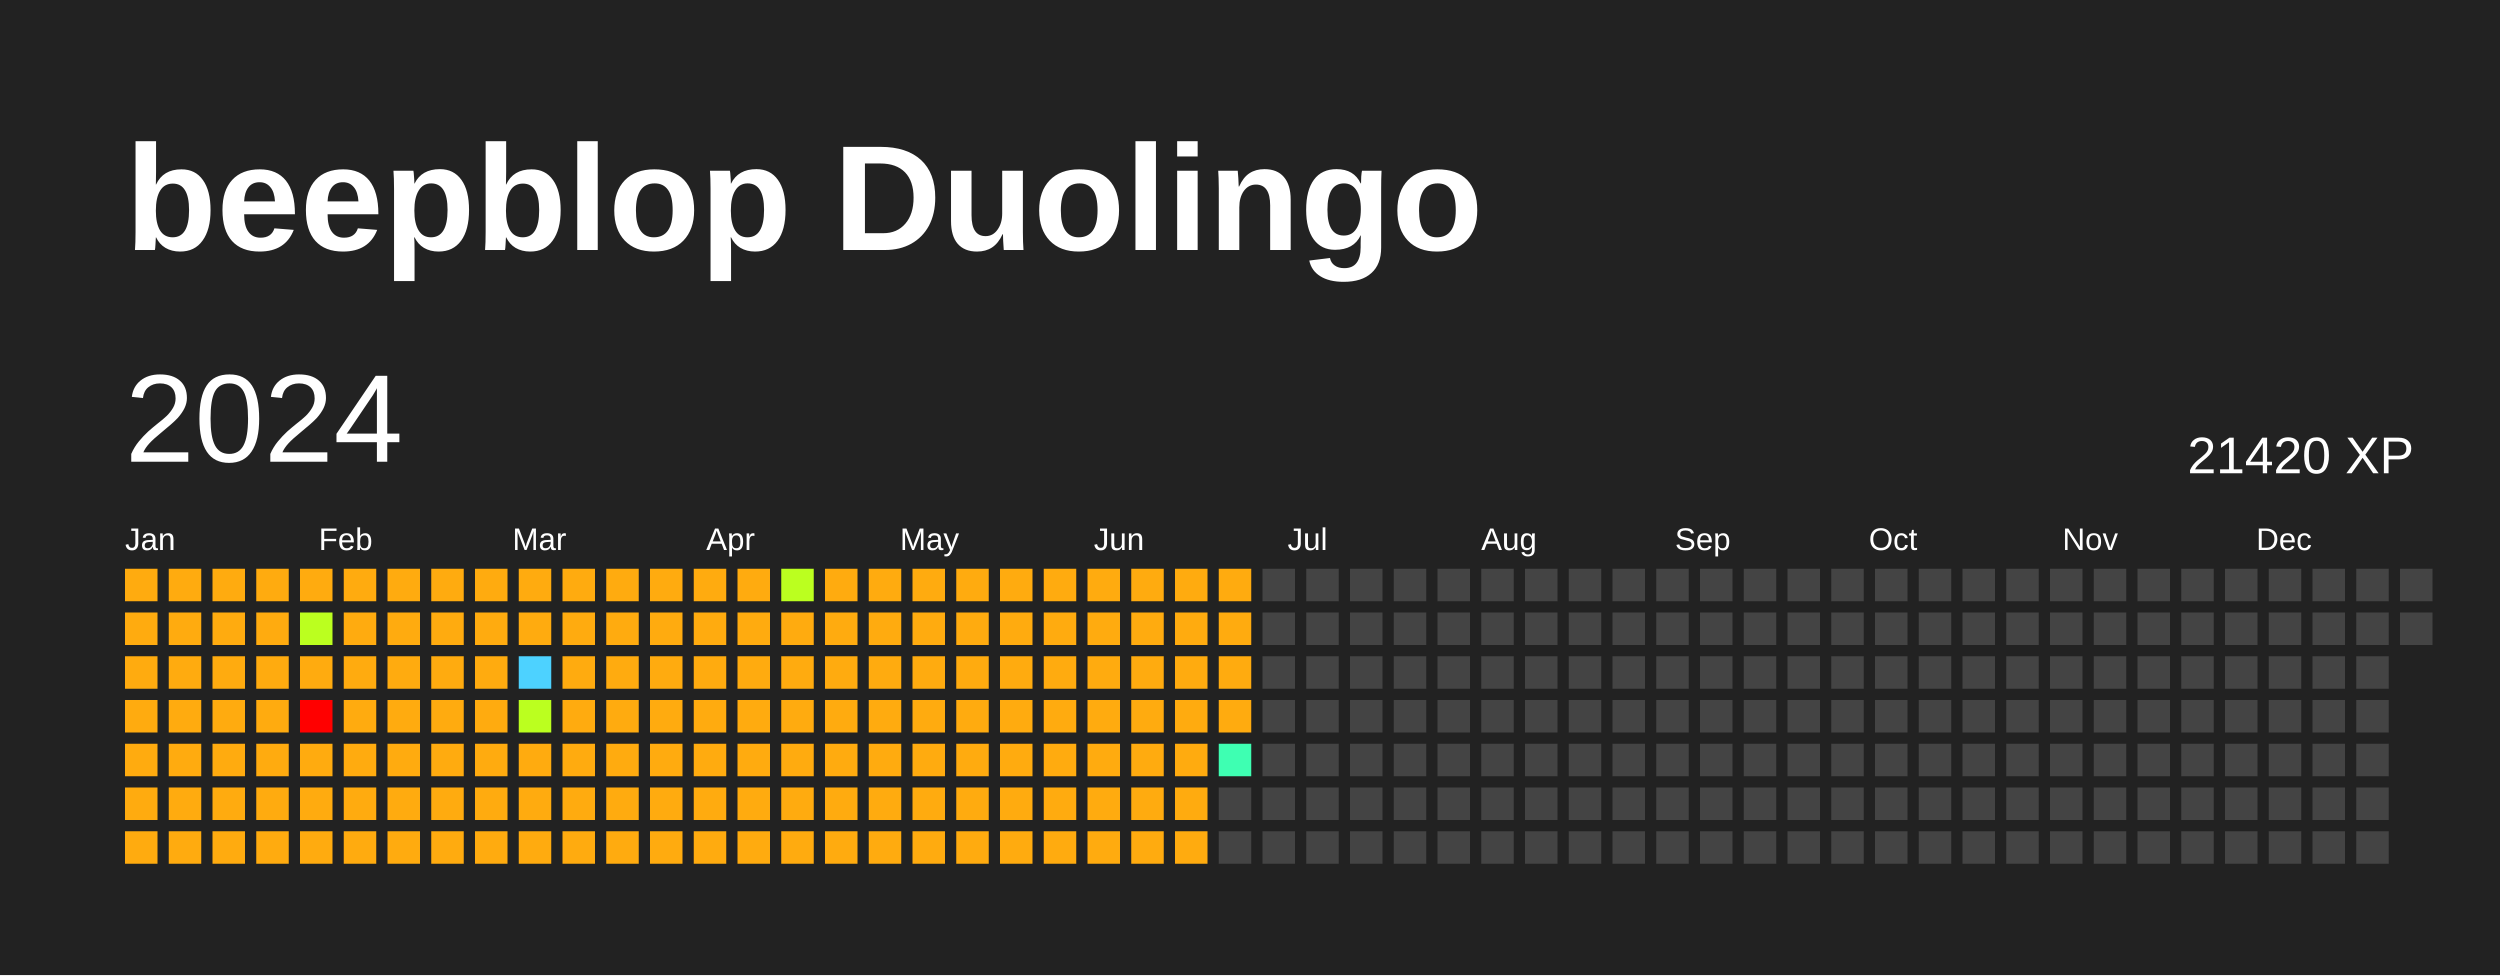
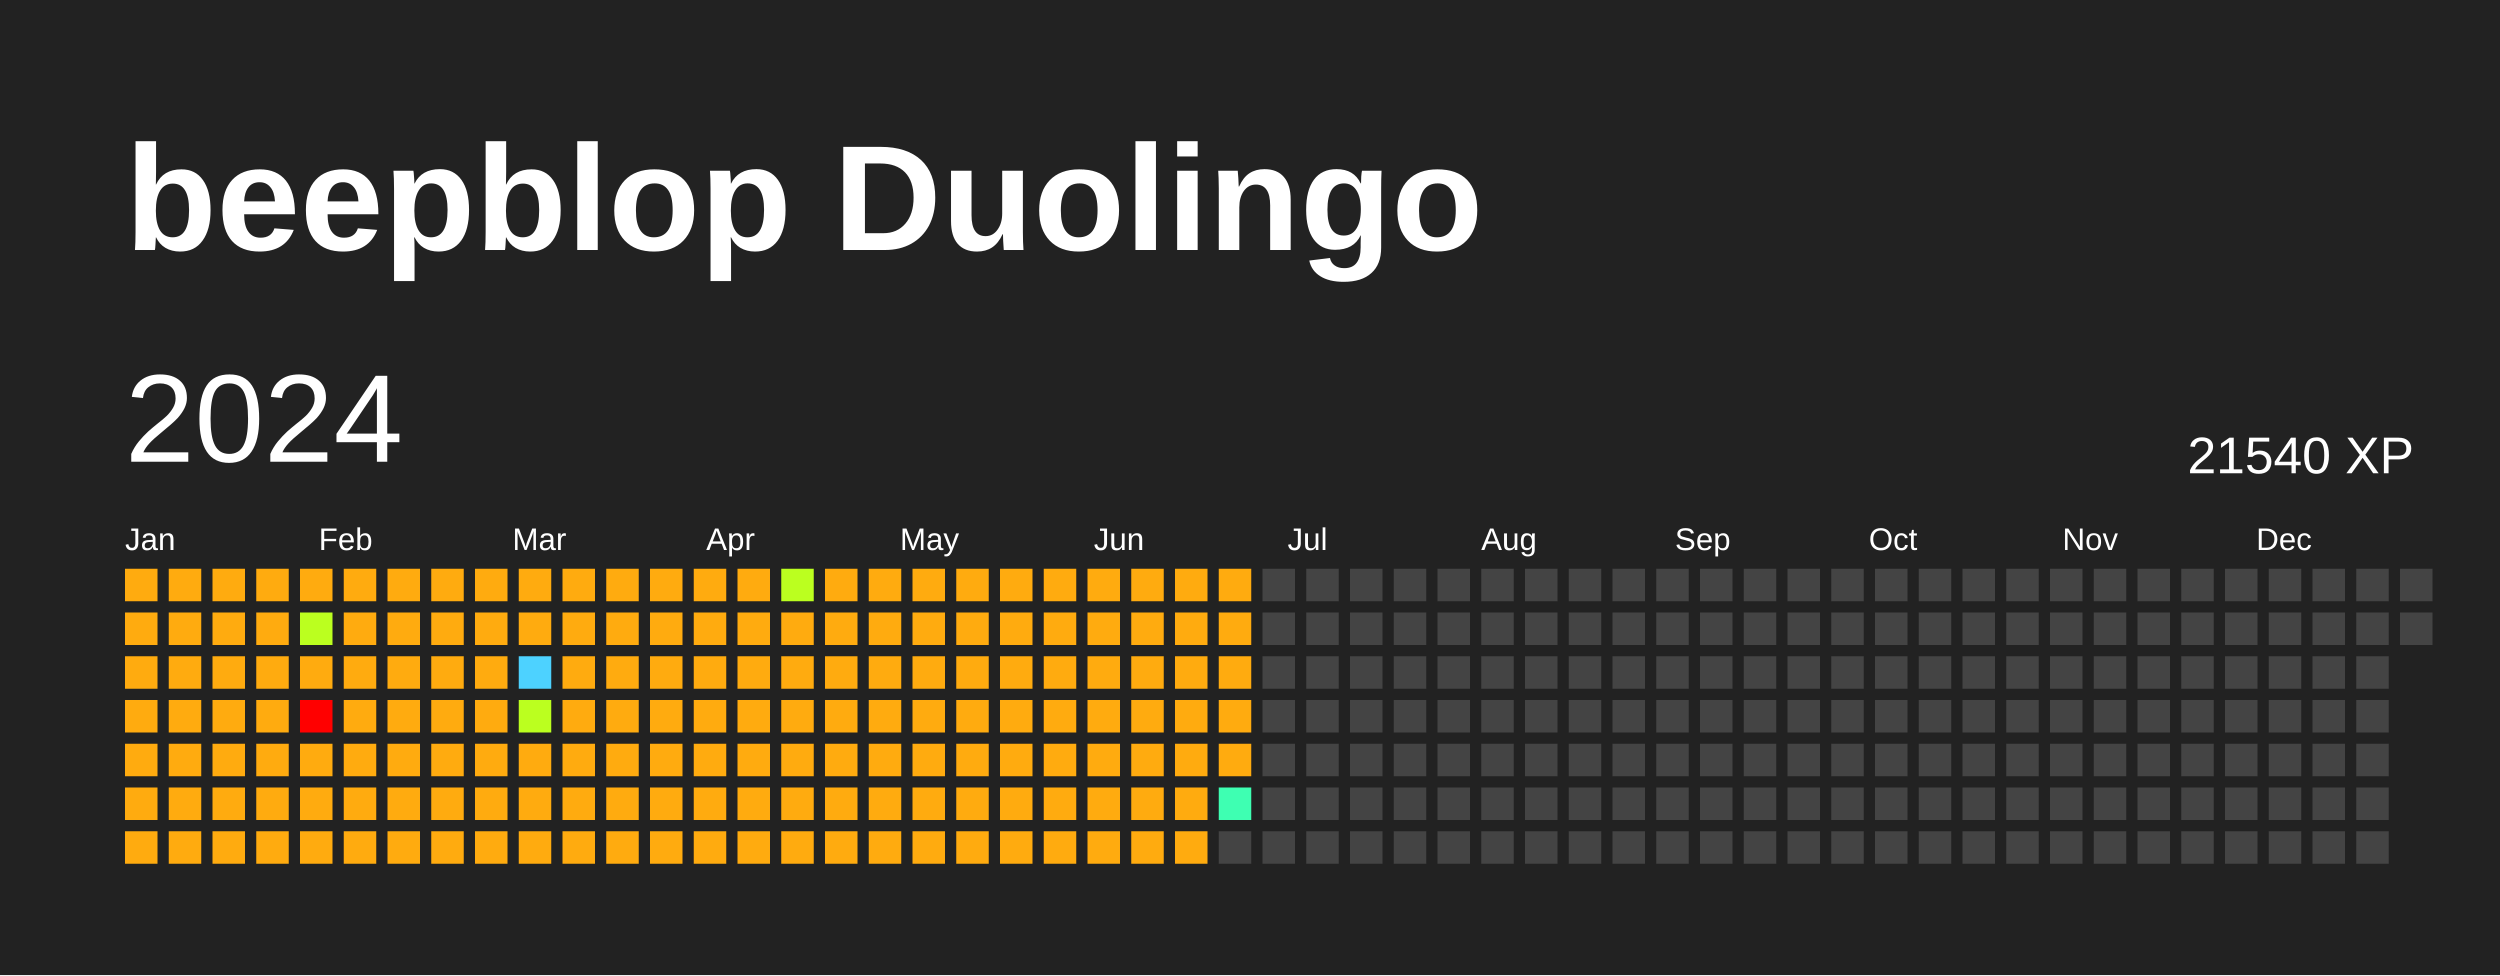
<svg xmlns="http://www.w3.org/2000/svg" baseProfile="full" height="78mm" version="1.1" viewBox="0,0,200,78" width="200mm">
  <defs />
  <rect fill="#222222" height="78" width="200" x="0" y="0" />
  <text fill="#FFFFFF" style="font-size:12px; font-family:Arial; font-weight:bold;" x="10" y="20">beepblop Duolingo</text>
  <text dominant-baseline="hanging" fill="#FFFFFF" style="font-size:10.0px; font-family:Arial;" x="10" y="30">2024</text>
-   <text dominant-baseline="hanging" fill="#FFFFFF" style="font-size:4.125px; font-family:Arial;" x="175" y="35">21420 XP</text>
+   <text dominant-baseline="hanging" fill="#FFFFFF" style="font-size:4.125px; font-family:Arial;" x="175" y="35">21540 XP</text>
  <text fill="#FFFFFF" style="font-size:2.5px; font-family:Arial" x="10.0" y="44">Jan</text>
  <text fill="#FFFFFF" style="font-size:2.5px; font-family:Arial" x="25.5" y="44">Feb</text>
  <text fill="#FFFFFF" style="font-size:2.5px; font-family:Arial" x="41.0" y="44">Mar</text>
  <text fill="#FFFFFF" style="font-size:2.5px; font-family:Arial" x="56.5" y="44">Apr</text>
  <text fill="#FFFFFF" style="font-size:2.5px; font-family:Arial" x="72.0" y="44">May</text>
  <text fill="#FFFFFF" style="font-size:2.5px; font-family:Arial" x="87.5" y="44">Jun</text>
  <text fill="#FFFFFF" style="font-size:2.5px; font-family:Arial" x="103.0" y="44">Jul</text>
  <text fill="#FFFFFF" style="font-size:2.5px; font-family:Arial" x="118.5" y="44">Aug</text>
  <text fill="#FFFFFF" style="font-size:2.5px; font-family:Arial" x="134.0" y="44">Sep</text>
  <text fill="#FFFFFF" style="font-size:2.5px; font-family:Arial" x="149.5" y="44">Oct</text>
  <text fill="#FFFFFF" style="font-size:2.5px; font-family:Arial" x="165.0" y="44">Nov</text>
  <text fill="#FFFFFF" style="font-size:2.5px; font-family:Arial" x="180.5" y="44">Dec</text>
  <rect fill="#ffab0f" height="2.6" width="2.6" x="10.0" y="45.5" />
  <rect fill="#ffab0f" height="2.6" width="2.6" x="10.0" y="49.0" />
  <rect fill="#ffab0f" height="2.6" width="2.6" x="10.0" y="52.5" />
  <rect fill="#ffab0f" height="2.6" width="2.6" x="10.0" y="56.0" />
  <rect fill="#ffab0f" height="2.6" width="2.6" x="10.0" y="59.5" />
  <rect fill="#ffab0f" height="2.6" width="2.6" x="10.0" y="63.0" />
  <rect fill="#ffab0f" height="2.6" width="2.6" x="10.0" y="66.5" />
  <rect fill="#ffab0f" height="2.6" width="2.6" x="13.5" y="45.5" />
  <rect fill="#ffab0f" height="2.6" width="2.6" x="13.5" y="49.0" />
  <rect fill="#ffab0f" height="2.6" width="2.6" x="13.5" y="52.5" />
  <rect fill="#ffab0f" height="2.6" width="2.6" x="13.5" y="56.0" />
  <rect fill="#ffab0f" height="2.6" width="2.6" x="13.5" y="59.5" />
  <rect fill="#ffab0f" height="2.6" width="2.6" x="13.5" y="63.0" />
  <rect fill="#ffab0f" height="2.6" width="2.6" x="13.5" y="66.5" />
  <rect fill="#ffab0f" height="2.6" width="2.6" x="17.0" y="45.5" />
  <rect fill="#ffab0f" height="2.6" width="2.6" x="17.0" y="49.0" />
  <rect fill="#ffab0f" height="2.6" width="2.6" x="17.0" y="52.5" />
  <rect fill="#ffab0f" height="2.6" width="2.6" x="17.0" y="56.0" />
  <rect fill="#ffab0f" height="2.6" width="2.6" x="17.0" y="59.5" />
  <rect fill="#ffab0f" height="2.6" width="2.6" x="17.0" y="63.0" />
  <rect fill="#ffab0f" height="2.6" width="2.6" x="17.0" y="66.5" />
  <rect fill="#ffab0f" height="2.6" width="2.6" x="20.5" y="45.5" />
  <rect fill="#ffab0f" height="2.6" width="2.6" x="20.5" y="49.0" />
  <rect fill="#ffab0f" height="2.6" width="2.6" x="20.5" y="52.5" />
  <rect fill="#ffab0f" height="2.6" width="2.6" x="20.5" y="56.0" />
  <rect fill="#ffab0f" height="2.6" width="2.6" x="20.5" y="59.5" />
  <rect fill="#ffab0f" height="2.6" width="2.6" x="20.5" y="63.0" />
  <rect fill="#ffab0f" height="2.6" width="2.6" x="20.5" y="66.5" />
  <rect fill="#ffab0f" height="2.6" width="2.6" x="24.0" y="45.5" />
  <rect fill="#bbff1f" height="2.6" width="2.6" x="24.0" y="49.0" />
  <rect fill="#ffab0f" height="2.6" width="2.6" x="24.0" y="52.5" />
  <rect fill="red" height="2.6" width="2.6" x="24.0" y="56.0" />
  <rect fill="#ffab0f" height="2.6" width="2.6" x="24.0" y="59.5" />
  <rect fill="#ffab0f" height="2.6" width="2.6" x="24.0" y="63.0" />
  <rect fill="#ffab0f" height="2.6" width="2.6" x="24.0" y="66.5" />
  <rect fill="#ffab0f" height="2.6" width="2.6" x="27.5" y="45.5" />
  <rect fill="#ffab0f" height="2.6" width="2.6" x="27.5" y="49.0" />
  <rect fill="#ffab0f" height="2.6" width="2.6" x="27.5" y="52.5" />
  <rect fill="#ffab0f" height="2.6" width="2.6" x="27.5" y="56.0" />
  <rect fill="#ffab0f" height="2.6" width="2.6" x="27.5" y="59.5" />
  <rect fill="#ffab0f" height="2.6" width="2.6" x="27.5" y="63.0" />
  <rect fill="#ffab0f" height="2.6" width="2.6" x="27.5" y="66.5" />
  <rect fill="#ffab0f" height="2.6" width="2.6" x="31.0" y="45.5" />
  <rect fill="#ffab0f" height="2.6" width="2.6" x="31.0" y="49.0" />
  <rect fill="#ffab0f" height="2.6" width="2.6" x="31.0" y="52.5" />
  <rect fill="#ffab0f" height="2.6" width="2.6" x="31.0" y="56.0" />
  <rect fill="#ffab0f" height="2.6" width="2.6" x="31.0" y="59.5" />
  <rect fill="#ffab0f" height="2.6" width="2.6" x="31.0" y="63.0" />
  <rect fill="#ffab0f" height="2.6" width="2.6" x="31.0" y="66.5" />
  <rect fill="#ffab0f" height="2.6" width="2.6" x="34.5" y="45.5" />
  <rect fill="#ffab0f" height="2.6" width="2.6" x="34.5" y="49.0" />
  <rect fill="#ffab0f" height="2.6" width="2.6" x="34.5" y="52.5" />
  <rect fill="#ffab0f" height="2.6" width="2.6" x="34.5" y="56.0" />
  <rect fill="#ffab0f" height="2.6" width="2.6" x="34.5" y="59.5" />
  <rect fill="#ffab0f" height="2.6" width="2.6" x="34.5" y="63.0" />
  <rect fill="#ffab0f" height="2.6" width="2.6" x="34.5" y="66.5" />
  <rect fill="#ffab0f" height="2.6" width="2.6" x="38.0" y="45.5" />
  <rect fill="#ffab0f" height="2.6" width="2.6" x="38.0" y="49.0" />
  <rect fill="#ffab0f" height="2.6" width="2.6" x="38.0" y="52.5" />
  <rect fill="#ffab0f" height="2.6" width="2.6" x="38.0" y="56.0" />
  <rect fill="#ffab0f" height="2.6" width="2.6" x="38.0" y="59.5" />
  <rect fill="#ffab0f" height="2.6" width="2.6" x="38.0" y="63.0" />
  <rect fill="#ffab0f" height="2.6" width="2.6" x="38.0" y="66.5" />
  <rect fill="#ffab0f" height="2.6" width="2.6" x="41.5" y="45.5" />
  <rect fill="#ffab0f" height="2.6" width="2.6" x="41.5" y="49.0" />
  <rect fill="#4dd2ff" height="2.6" width="2.6" x="41.5" y="52.5" />
  <rect fill="#bbff1f" height="2.6" width="2.6" x="41.5" y="56.0" />
  <rect fill="#ffab0f" height="2.6" width="2.6" x="41.5" y="59.5" />
  <rect fill="#ffab0f" height="2.6" width="2.6" x="41.5" y="63.0" />
  <rect fill="#ffab0f" height="2.6" width="2.6" x="41.5" y="66.5" />
  <rect fill="#ffab0f" height="2.6" width="2.6" x="45.0" y="45.5" />
  <rect fill="#ffab0f" height="2.6" width="2.6" x="45.0" y="49.0" />
  <rect fill="#ffab0f" height="2.6" width="2.6" x="45.0" y="52.5" />
  <rect fill="#ffab0f" height="2.6" width="2.6" x="45.0" y="56.0" />
  <rect fill="#ffab0f" height="2.6" width="2.6" x="45.0" y="59.5" />
  <rect fill="#ffab0f" height="2.6" width="2.6" x="45.0" y="63.0" />
  <rect fill="#ffab0f" height="2.6" width="2.6" x="45.0" y="66.5" />
  <rect fill="#ffab0f" height="2.6" width="2.6" x="48.5" y="45.5" />
  <rect fill="#ffab0f" height="2.6" width="2.6" x="48.5" y="49.0" />
  <rect fill="#ffab0f" height="2.6" width="2.6" x="48.5" y="52.5" />
  <rect fill="#ffab0f" height="2.6" width="2.6" x="48.5" y="56.0" />
  <rect fill="#ffab0f" height="2.6" width="2.6" x="48.5" y="59.5" />
  <rect fill="#ffab0f" height="2.6" width="2.6" x="48.5" y="63.0" />
  <rect fill="#ffab0f" height="2.6" width="2.6" x="48.5" y="66.5" />
  <rect fill="#ffab0f" height="2.6" width="2.6" x="52.0" y="45.5" />
  <rect fill="#ffab0f" height="2.6" width="2.6" x="52.0" y="49.0" />
  <rect fill="#ffab0f" height="2.6" width="2.6" x="52.0" y="52.5" />
  <rect fill="#ffab0f" height="2.6" width="2.6" x="52.0" y="56.0" />
  <rect fill="#ffab0f" height="2.6" width="2.6" x="52.0" y="59.5" />
  <rect fill="#ffab0f" height="2.6" width="2.6" x="52.0" y="63.0" />
  <rect fill="#ffab0f" height="2.6" width="2.6" x="52.0" y="66.5" />
  <rect fill="#ffab0f" height="2.6" width="2.6" x="55.5" y="45.5" />
  <rect fill="#ffab0f" height="2.6" width="2.6" x="55.5" y="49.0" />
  <rect fill="#ffab0f" height="2.6" width="2.6" x="55.5" y="52.5" />
  <rect fill="#ffab0f" height="2.6" width="2.6" x="55.5" y="56.0" />
  <rect fill="#ffab0f" height="2.6" width="2.6" x="55.5" y="59.5" />
  <rect fill="#ffab0f" height="2.6" width="2.6" x="55.5" y="63.0" />
  <rect fill="#ffab0f" height="2.6" width="2.6" x="55.5" y="66.5" />
  <rect fill="#ffab0f" height="2.6" width="2.6" x="59.0" y="45.5" />
  <rect fill="#ffab0f" height="2.6" width="2.6" x="59.0" y="49.0" />
  <rect fill="#ffab0f" height="2.6" width="2.6" x="59.0" y="52.5" />
  <rect fill="#ffab0f" height="2.6" width="2.6" x="59.0" y="56.0" />
  <rect fill="#ffab0f" height="2.6" width="2.6" x="59.0" y="59.5" />
  <rect fill="#ffab0f" height="2.6" width="2.6" x="59.0" y="63.0" />
  <rect fill="#ffab0f" height="2.6" width="2.6" x="59.0" y="66.5" />
  <rect fill="#bbff1f" height="2.6" width="2.6" x="62.5" y="45.5" />
  <rect fill="#ffab0f" height="2.6" width="2.6" x="62.5" y="49.0" />
  <rect fill="#ffab0f" height="2.6" width="2.6" x="62.5" y="52.5" />
  <rect fill="#ffab0f" height="2.6" width="2.6" x="62.5" y="56.0" />
  <rect fill="#ffab0f" height="2.6" width="2.6" x="62.5" y="59.5" />
  <rect fill="#ffab0f" height="2.6" width="2.6" x="62.5" y="63.0" />
  <rect fill="#ffab0f" height="2.6" width="2.6" x="62.5" y="66.5" />
  <rect fill="#ffab0f" height="2.6" width="2.6" x="66.0" y="45.5" />
  <rect fill="#ffab0f" height="2.6" width="2.6" x="66.0" y="49.0" />
  <rect fill="#ffab0f" height="2.6" width="2.6" x="66.0" y="52.5" />
  <rect fill="#ffab0f" height="2.6" width="2.6" x="66.0" y="56.0" />
  <rect fill="#ffab0f" height="2.6" width="2.6" x="66.0" y="59.5" />
  <rect fill="#ffab0f" height="2.6" width="2.6" x="66.0" y="63.0" />
  <rect fill="#ffab0f" height="2.6" width="2.6" x="66.0" y="66.5" />
  <rect fill="#ffab0f" height="2.6" width="2.6" x="69.5" y="45.5" />
  <rect fill="#ffab0f" height="2.6" width="2.6" x="69.5" y="49.0" />
  <rect fill="#ffab0f" height="2.6" width="2.6" x="69.5" y="52.5" />
  <rect fill="#ffab0f" height="2.6" width="2.6" x="69.5" y="56.0" />
  <rect fill="#ffab0f" height="2.6" width="2.6" x="69.5" y="59.5" />
  <rect fill="#ffab0f" height="2.6" width="2.6" x="69.5" y="63.0" />
  <rect fill="#ffab0f" height="2.6" width="2.6" x="69.5" y="66.5" />
  <rect fill="#ffab0f" height="2.6" width="2.6" x="73.0" y="45.5" />
  <rect fill="#ffab0f" height="2.6" width="2.6" x="73.0" y="49.0" />
  <rect fill="#ffab0f" height="2.6" width="2.6" x="73.0" y="52.5" />
  <rect fill="#ffab0f" height="2.6" width="2.6" x="73.0" y="56.0" />
  <rect fill="#ffab0f" height="2.6" width="2.6" x="73.0" y="59.5" />
  <rect fill="#ffab0f" height="2.6" width="2.6" x="73.0" y="63.0" />
  <rect fill="#ffab0f" height="2.6" width="2.6" x="73.0" y="66.5" />
  <rect fill="#ffab0f" height="2.6" width="2.6" x="76.5" y="45.5" />
  <rect fill="#ffab0f" height="2.6" width="2.6" x="76.5" y="49.0" />
  <rect fill="#ffab0f" height="2.6" width="2.6" x="76.5" y="52.5" />
  <rect fill="#ffab0f" height="2.6" width="2.6" x="76.5" y="56.0" />
  <rect fill="#ffab0f" height="2.6" width="2.6" x="76.5" y="59.5" />
  <rect fill="#ffab0f" height="2.6" width="2.6" x="76.5" y="63.0" />
  <rect fill="#ffab0f" height="2.6" width="2.6" x="76.5" y="66.5" />
  <rect fill="#ffab0f" height="2.6" width="2.6" x="80.0" y="45.5" />
  <rect fill="#ffab0f" height="2.6" width="2.6" x="80.0" y="49.0" />
  <rect fill="#ffab0f" height="2.6" width="2.6" x="80.0" y="52.5" />
  <rect fill="#ffab0f" height="2.6" width="2.6" x="80.0" y="56.0" />
  <rect fill="#ffab0f" height="2.6" width="2.6" x="80.0" y="59.5" />
  <rect fill="#ffab0f" height="2.6" width="2.6" x="80.0" y="63.0" />
  <rect fill="#ffab0f" height="2.6" width="2.6" x="80.0" y="66.5" />
  <rect fill="#ffab0f" height="2.6" width="2.6" x="83.5" y="45.5" />
  <rect fill="#ffab0f" height="2.6" width="2.6" x="83.5" y="49.0" />
  <rect fill="#ffab0f" height="2.6" width="2.6" x="83.5" y="52.5" />
  <rect fill="#ffab0f" height="2.6" width="2.6" x="83.5" y="56.0" />
  <rect fill="#ffab0f" height="2.6" width="2.6" x="83.5" y="59.5" />
  <rect fill="#ffab0f" height="2.6" width="2.6" x="83.5" y="63.0" />
  <rect fill="#ffab0f" height="2.6" width="2.6" x="83.5" y="66.5" />
  <rect fill="#ffab0f" height="2.6" width="2.6" x="87.0" y="45.5" />
  <rect fill="#ffab0f" height="2.6" width="2.6" x="87.0" y="49.0" />
  <rect fill="#ffab0f" height="2.6" width="2.6" x="87.0" y="52.5" />
  <rect fill="#ffab0f" height="2.6" width="2.6" x="87.0" y="56.0" />
  <rect fill="#ffab0f" height="2.6" width="2.6" x="87.0" y="59.5" />
  <rect fill="#ffab0f" height="2.6" width="2.6" x="87.0" y="63.0" />
  <rect fill="#ffab0f" height="2.6" width="2.6" x="87.0" y="66.5" />
  <rect fill="#ffab0f" height="2.6" width="2.6" x="90.5" y="45.5" />
  <rect fill="#ffab0f" height="2.6" width="2.6" x="90.5" y="49.0" />
  <rect fill="#ffab0f" height="2.6" width="2.6" x="90.5" y="52.5" />
  <rect fill="#ffab0f" height="2.6" width="2.6" x="90.5" y="56.0" />
  <rect fill="#ffab0f" height="2.6" width="2.6" x="90.5" y="59.5" />
  <rect fill="#ffab0f" height="2.6" width="2.6" x="90.5" y="63.0" />
  <rect fill="#ffab0f" height="2.6" width="2.6" x="90.5" y="66.5" />
  <rect fill="#ffab0f" height="2.6" width="2.6" x="94.0" y="45.5" />
  <rect fill="#ffab0f" height="2.6" width="2.6" x="94.0" y="49.0" />
  <rect fill="#ffab0f" height="2.6" width="2.6" x="94.0" y="52.5" />
  <rect fill="#ffab0f" height="2.6" width="2.6" x="94.0" y="56.0" />
  <rect fill="#ffab0f" height="2.6" width="2.6" x="94.0" y="59.5" />
  <rect fill="#ffab0f" height="2.6" width="2.6" x="94.0" y="63.0" />
  <rect fill="#ffab0f" height="2.6" width="2.6" x="94.0" y="66.5" />
  <rect fill="#ffab0f" height="2.6" width="2.6" x="97.5" y="45.5" />
  <rect fill="#ffab0f" height="2.6" width="2.6" x="97.5" y="49.0" />
  <rect fill="#ffab0f" height="2.6" width="2.6" x="97.5" y="52.5" />
  <rect fill="#ffab0f" height="2.6" width="2.6" x="97.5" y="56.0" />
-   <rect fill="#3effb2" height="2.6" width="2.6" x="97.5" y="59.5" />
-   <rect fill="#444444" height="2.6" width="2.6" x="97.5" y="63.0" />
+   <rect fill="#ffab0f" height="2.6" width="2.6" x="97.5" y="59.5" />
+   <rect fill="#3effb2" height="2.6" width="2.6" x="97.5" y="63.0" />
  <rect fill="#444444" height="2.6" width="2.6" x="97.5" y="66.5" />
  <rect fill="#444444" height="2.6" width="2.6" x="101.0" y="45.5" />
  <rect fill="#444444" height="2.6" width="2.6" x="101.0" y="49.0" />
  <rect fill="#444444" height="2.6" width="2.6" x="101.0" y="52.5" />
  <rect fill="#444444" height="2.6" width="2.6" x="101.0" y="56.0" />
  <rect fill="#444444" height="2.6" width="2.6" x="101.0" y="59.5" />
  <rect fill="#444444" height="2.6" width="2.6" x="101.0" y="63.0" />
  <rect fill="#444444" height="2.6" width="2.6" x="101.0" y="66.5" />
  <rect fill="#444444" height="2.6" width="2.6" x="104.5" y="45.5" />
  <rect fill="#444444" height="2.6" width="2.6" x="104.5" y="49.0" />
  <rect fill="#444444" height="2.6" width="2.6" x="104.5" y="52.5" />
  <rect fill="#444444" height="2.6" width="2.6" x="104.5" y="56.0" />
  <rect fill="#444444" height="2.6" width="2.6" x="104.5" y="59.5" />
  <rect fill="#444444" height="2.6" width="2.6" x="104.5" y="63.0" />
  <rect fill="#444444" height="2.6" width="2.6" x="104.5" y="66.5" />
  <rect fill="#444444" height="2.6" width="2.6" x="108.0" y="45.5" />
  <rect fill="#444444" height="2.6" width="2.6" x="108.0" y="49.0" />
  <rect fill="#444444" height="2.6" width="2.6" x="108.0" y="52.5" />
  <rect fill="#444444" height="2.6" width="2.6" x="108.0" y="56.0" />
  <rect fill="#444444" height="2.6" width="2.6" x="108.0" y="59.5" />
  <rect fill="#444444" height="2.6" width="2.6" x="108.0" y="63.0" />
  <rect fill="#444444" height="2.6" width="2.6" x="108.0" y="66.5" />
  <rect fill="#444444" height="2.6" width="2.6" x="111.5" y="45.5" />
  <rect fill="#444444" height="2.6" width="2.6" x="111.5" y="49.0" />
  <rect fill="#444444" height="2.6" width="2.6" x="111.5" y="52.5" />
  <rect fill="#444444" height="2.6" width="2.6" x="111.5" y="56.0" />
  <rect fill="#444444" height="2.6" width="2.6" x="111.5" y="59.5" />
  <rect fill="#444444" height="2.6" width="2.6" x="111.5" y="63.0" />
  <rect fill="#444444" height="2.6" width="2.6" x="111.5" y="66.5" />
  <rect fill="#444444" height="2.6" width="2.6" x="115.0" y="45.5" />
  <rect fill="#444444" height="2.6" width="2.6" x="115.0" y="49.0" />
  <rect fill="#444444" height="2.6" width="2.6" x="115.0" y="52.5" />
  <rect fill="#444444" height="2.6" width="2.6" x="115.0" y="56.0" />
  <rect fill="#444444" height="2.6" width="2.6" x="115.0" y="59.5" />
  <rect fill="#444444" height="2.6" width="2.6" x="115.0" y="63.0" />
  <rect fill="#444444" height="2.6" width="2.6" x="115.0" y="66.5" />
  <rect fill="#444444" height="2.6" width="2.6" x="118.5" y="45.5" />
  <rect fill="#444444" height="2.6" width="2.6" x="118.5" y="49.0" />
  <rect fill="#444444" height="2.6" width="2.6" x="118.5" y="52.5" />
  <rect fill="#444444" height="2.6" width="2.6" x="118.5" y="56.0" />
  <rect fill="#444444" height="2.6" width="2.6" x="118.5" y="59.5" />
  <rect fill="#444444" height="2.6" width="2.6" x="118.5" y="63.0" />
  <rect fill="#444444" height="2.6" width="2.6" x="118.5" y="66.5" />
  <rect fill="#444444" height="2.6" width="2.6" x="122.0" y="45.5" />
  <rect fill="#444444" height="2.6" width="2.6" x="122.0" y="49.0" />
  <rect fill="#444444" height="2.6" width="2.6" x="122.0" y="52.5" />
  <rect fill="#444444" height="2.6" width="2.6" x="122.0" y="56.0" />
  <rect fill="#444444" height="2.6" width="2.6" x="122.0" y="59.5" />
  <rect fill="#444444" height="2.6" width="2.6" x="122.0" y="63.0" />
  <rect fill="#444444" height="2.6" width="2.6" x="122.0" y="66.5" />
  <rect fill="#444444" height="2.6" width="2.6" x="125.5" y="45.5" />
  <rect fill="#444444" height="2.6" width="2.6" x="125.5" y="49.0" />
  <rect fill="#444444" height="2.6" width="2.6" x="125.5" y="52.5" />
  <rect fill="#444444" height="2.6" width="2.6" x="125.5" y="56.0" />
  <rect fill="#444444" height="2.6" width="2.6" x="125.5" y="59.5" />
  <rect fill="#444444" height="2.6" width="2.6" x="125.5" y="63.0" />
  <rect fill="#444444" height="2.6" width="2.6" x="125.5" y="66.5" />
  <rect fill="#444444" height="2.6" width="2.6" x="129.0" y="45.5" />
  <rect fill="#444444" height="2.6" width="2.6" x="129.0" y="49.0" />
  <rect fill="#444444" height="2.6" width="2.6" x="129.0" y="52.5" />
  <rect fill="#444444" height="2.6" width="2.6" x="129.0" y="56.0" />
  <rect fill="#444444" height="2.6" width="2.6" x="129.0" y="59.5" />
  <rect fill="#444444" height="2.6" width="2.6" x="129.0" y="63.0" />
  <rect fill="#444444" height="2.6" width="2.6" x="129.0" y="66.5" />
  <rect fill="#444444" height="2.6" width="2.6" x="132.5" y="45.5" />
  <rect fill="#444444" height="2.6" width="2.6" x="132.5" y="49.0" />
  <rect fill="#444444" height="2.6" width="2.6" x="132.5" y="52.5" />
  <rect fill="#444444" height="2.6" width="2.6" x="132.5" y="56.0" />
  <rect fill="#444444" height="2.6" width="2.6" x="132.5" y="59.5" />
  <rect fill="#444444" height="2.6" width="2.6" x="132.5" y="63.0" />
  <rect fill="#444444" height="2.6" width="2.6" x="132.5" y="66.5" />
  <rect fill="#444444" height="2.6" width="2.6" x="136.0" y="45.5" />
  <rect fill="#444444" height="2.6" width="2.6" x="136.0" y="49.0" />
  <rect fill="#444444" height="2.6" width="2.6" x="136.0" y="52.5" />
  <rect fill="#444444" height="2.6" width="2.6" x="136.0" y="56.0" />
  <rect fill="#444444" height="2.6" width="2.6" x="136.0" y="59.5" />
  <rect fill="#444444" height="2.6" width="2.6" x="136.0" y="63.0" />
  <rect fill="#444444" height="2.6" width="2.6" x="136.0" y="66.5" />
  <rect fill="#444444" height="2.6" width="2.6" x="139.5" y="45.5" />
  <rect fill="#444444" height="2.6" width="2.6" x="139.5" y="49.0" />
  <rect fill="#444444" height="2.6" width="2.6" x="139.5" y="52.5" />
  <rect fill="#444444" height="2.6" width="2.6" x="139.5" y="56.0" />
  <rect fill="#444444" height="2.6" width="2.6" x="139.5" y="59.5" />
  <rect fill="#444444" height="2.6" width="2.6" x="139.5" y="63.0" />
  <rect fill="#444444" height="2.6" width="2.6" x="139.5" y="66.5" />
  <rect fill="#444444" height="2.6" width="2.6" x="143.0" y="45.5" />
  <rect fill="#444444" height="2.6" width="2.6" x="143.0" y="49.0" />
  <rect fill="#444444" height="2.6" width="2.6" x="143.0" y="52.5" />
  <rect fill="#444444" height="2.6" width="2.6" x="143.0" y="56.0" />
  <rect fill="#444444" height="2.6" width="2.6" x="143.0" y="59.5" />
  <rect fill="#444444" height="2.6" width="2.6" x="143.0" y="63.0" />
  <rect fill="#444444" height="2.6" width="2.6" x="143.0" y="66.5" />
  <rect fill="#444444" height="2.6" width="2.6" x="146.5" y="45.5" />
  <rect fill="#444444" height="2.6" width="2.6" x="146.5" y="49.0" />
  <rect fill="#444444" height="2.6" width="2.6" x="146.5" y="52.5" />
  <rect fill="#444444" height="2.6" width="2.6" x="146.5" y="56.0" />
  <rect fill="#444444" height="2.6" width="2.6" x="146.5" y="59.5" />
  <rect fill="#444444" height="2.6" width="2.6" x="146.5" y="63.0" />
  <rect fill="#444444" height="2.6" width="2.6" x="146.5" y="66.5" />
  <rect fill="#444444" height="2.6" width="2.6" x="150.0" y="45.5" />
  <rect fill="#444444" height="2.6" width="2.6" x="150.0" y="49.0" />
  <rect fill="#444444" height="2.6" width="2.6" x="150.0" y="52.5" />
  <rect fill="#444444" height="2.6" width="2.6" x="150.0" y="56.0" />
  <rect fill="#444444" height="2.6" width="2.6" x="150.0" y="59.5" />
  <rect fill="#444444" height="2.6" width="2.6" x="150.0" y="63.0" />
  <rect fill="#444444" height="2.6" width="2.6" x="150.0" y="66.5" />
  <rect fill="#444444" height="2.6" width="2.6" x="153.5" y="45.5" />
  <rect fill="#444444" height="2.6" width="2.6" x="153.5" y="49.0" />
  <rect fill="#444444" height="2.6" width="2.6" x="153.5" y="52.5" />
  <rect fill="#444444" height="2.6" width="2.6" x="153.5" y="56.0" />
  <rect fill="#444444" height="2.6" width="2.6" x="153.5" y="59.5" />
  <rect fill="#444444" height="2.6" width="2.6" x="153.5" y="63.0" />
  <rect fill="#444444" height="2.6" width="2.6" x="153.5" y="66.5" />
  <rect fill="#444444" height="2.6" width="2.6" x="157.0" y="45.5" />
  <rect fill="#444444" height="2.6" width="2.6" x="157.0" y="49.0" />
  <rect fill="#444444" height="2.6" width="2.6" x="157.0" y="52.5" />
  <rect fill="#444444" height="2.6" width="2.6" x="157.0" y="56.0" />
  <rect fill="#444444" height="2.6" width="2.6" x="157.0" y="59.5" />
  <rect fill="#444444" height="2.6" width="2.6" x="157.0" y="63.0" />
  <rect fill="#444444" height="2.6" width="2.6" x="157.0" y="66.5" />
  <rect fill="#444444" height="2.6" width="2.6" x="160.5" y="45.5" />
  <rect fill="#444444" height="2.6" width="2.6" x="160.5" y="49.0" />
  <rect fill="#444444" height="2.6" width="2.6" x="160.5" y="52.5" />
  <rect fill="#444444" height="2.6" width="2.6" x="160.5" y="56.0" />
  <rect fill="#444444" height="2.6" width="2.6" x="160.5" y="59.5" />
  <rect fill="#444444" height="2.6" width="2.6" x="160.5" y="63.0" />
  <rect fill="#444444" height="2.6" width="2.6" x="160.5" y="66.5" />
  <rect fill="#444444" height="2.6" width="2.6" x="164.0" y="45.5" />
  <rect fill="#444444" height="2.6" width="2.6" x="164.0" y="49.0" />
  <rect fill="#444444" height="2.6" width="2.6" x="164.0" y="52.5" />
  <rect fill="#444444" height="2.6" width="2.6" x="164.0" y="56.0" />
  <rect fill="#444444" height="2.6" width="2.6" x="164.0" y="59.5" />
  <rect fill="#444444" height="2.6" width="2.6" x="164.0" y="63.0" />
  <rect fill="#444444" height="2.6" width="2.6" x="164.0" y="66.5" />
  <rect fill="#444444" height="2.6" width="2.6" x="167.5" y="45.5" />
  <rect fill="#444444" height="2.6" width="2.6" x="167.5" y="49.0" />
  <rect fill="#444444" height="2.6" width="2.6" x="167.5" y="52.5" />
  <rect fill="#444444" height="2.6" width="2.6" x="167.5" y="56.0" />
  <rect fill="#444444" height="2.6" width="2.6" x="167.5" y="59.5" />
  <rect fill="#444444" height="2.6" width="2.6" x="167.5" y="63.0" />
  <rect fill="#444444" height="2.6" width="2.6" x="167.5" y="66.5" />
  <rect fill="#444444" height="2.6" width="2.6" x="171.0" y="45.5" />
  <rect fill="#444444" height="2.6" width="2.6" x="171.0" y="49.0" />
  <rect fill="#444444" height="2.6" width="2.6" x="171.0" y="52.5" />
  <rect fill="#444444" height="2.6" width="2.6" x="171.0" y="56.0" />
  <rect fill="#444444" height="2.6" width="2.6" x="171.0" y="59.5" />
  <rect fill="#444444" height="2.6" width="2.6" x="171.0" y="63.0" />
  <rect fill="#444444" height="2.6" width="2.6" x="171.0" y="66.5" />
  <rect fill="#444444" height="2.6" width="2.6" x="174.5" y="45.5" />
  <rect fill="#444444" height="2.6" width="2.6" x="174.5" y="49.0" />
  <rect fill="#444444" height="2.6" width="2.6" x="174.5" y="52.5" />
  <rect fill="#444444" height="2.6" width="2.6" x="174.5" y="56.0" />
  <rect fill="#444444" height="2.6" width="2.6" x="174.5" y="59.5" />
  <rect fill="#444444" height="2.6" width="2.6" x="174.5" y="63.0" />
  <rect fill="#444444" height="2.6" width="2.6" x="174.5" y="66.5" />
  <rect fill="#444444" height="2.6" width="2.6" x="178.0" y="45.5" />
  <rect fill="#444444" height="2.6" width="2.6" x="178.0" y="49.0" />
  <rect fill="#444444" height="2.6" width="2.6" x="178.0" y="52.5" />
  <rect fill="#444444" height="2.6" width="2.6" x="178.0" y="56.0" />
  <rect fill="#444444" height="2.6" width="2.6" x="178.0" y="59.5" />
  <rect fill="#444444" height="2.6" width="2.6" x="178.0" y="63.0" />
  <rect fill="#444444" height="2.6" width="2.6" x="178.0" y="66.5" />
  <rect fill="#444444" height="2.6" width="2.6" x="181.5" y="45.5" />
  <rect fill="#444444" height="2.6" width="2.6" x="181.5" y="49.0" />
  <rect fill="#444444" height="2.6" width="2.6" x="181.5" y="52.5" />
  <rect fill="#444444" height="2.6" width="2.6" x="181.5" y="56.0" />
  <rect fill="#444444" height="2.6" width="2.6" x="181.5" y="59.5" />
  <rect fill="#444444" height="2.6" width="2.6" x="181.5" y="63.0" />
  <rect fill="#444444" height="2.6" width="2.6" x="181.5" y="66.5" />
  <rect fill="#444444" height="2.6" width="2.6" x="185.0" y="45.5" />
  <rect fill="#444444" height="2.6" width="2.6" x="185.0" y="49.0" />
  <rect fill="#444444" height="2.6" width="2.6" x="185.0" y="52.5" />
  <rect fill="#444444" height="2.6" width="2.6" x="185.0" y="56.0" />
  <rect fill="#444444" height="2.6" width="2.6" x="185.0" y="59.5" />
  <rect fill="#444444" height="2.6" width="2.6" x="185.0" y="63.0" />
  <rect fill="#444444" height="2.6" width="2.6" x="185.0" y="66.5" />
  <rect fill="#444444" height="2.6" width="2.6" x="188.5" y="45.5" />
  <rect fill="#444444" height="2.6" width="2.6" x="188.5" y="49.0" />
  <rect fill="#444444" height="2.6" width="2.6" x="188.5" y="52.5" />
  <rect fill="#444444" height="2.6" width="2.6" x="188.5" y="56.0" />
  <rect fill="#444444" height="2.6" width="2.6" x="188.5" y="59.5" />
  <rect fill="#444444" height="2.6" width="2.6" x="188.5" y="63.0" />
  <rect fill="#444444" height="2.6" width="2.6" x="188.5" y="66.5" />
  <rect fill="#444444" height="2.6" width="2.6" x="192.0" y="45.5" />
  <rect fill="#444444" height="2.6" width="2.6" x="192.0" y="49.0" />
</svg>
